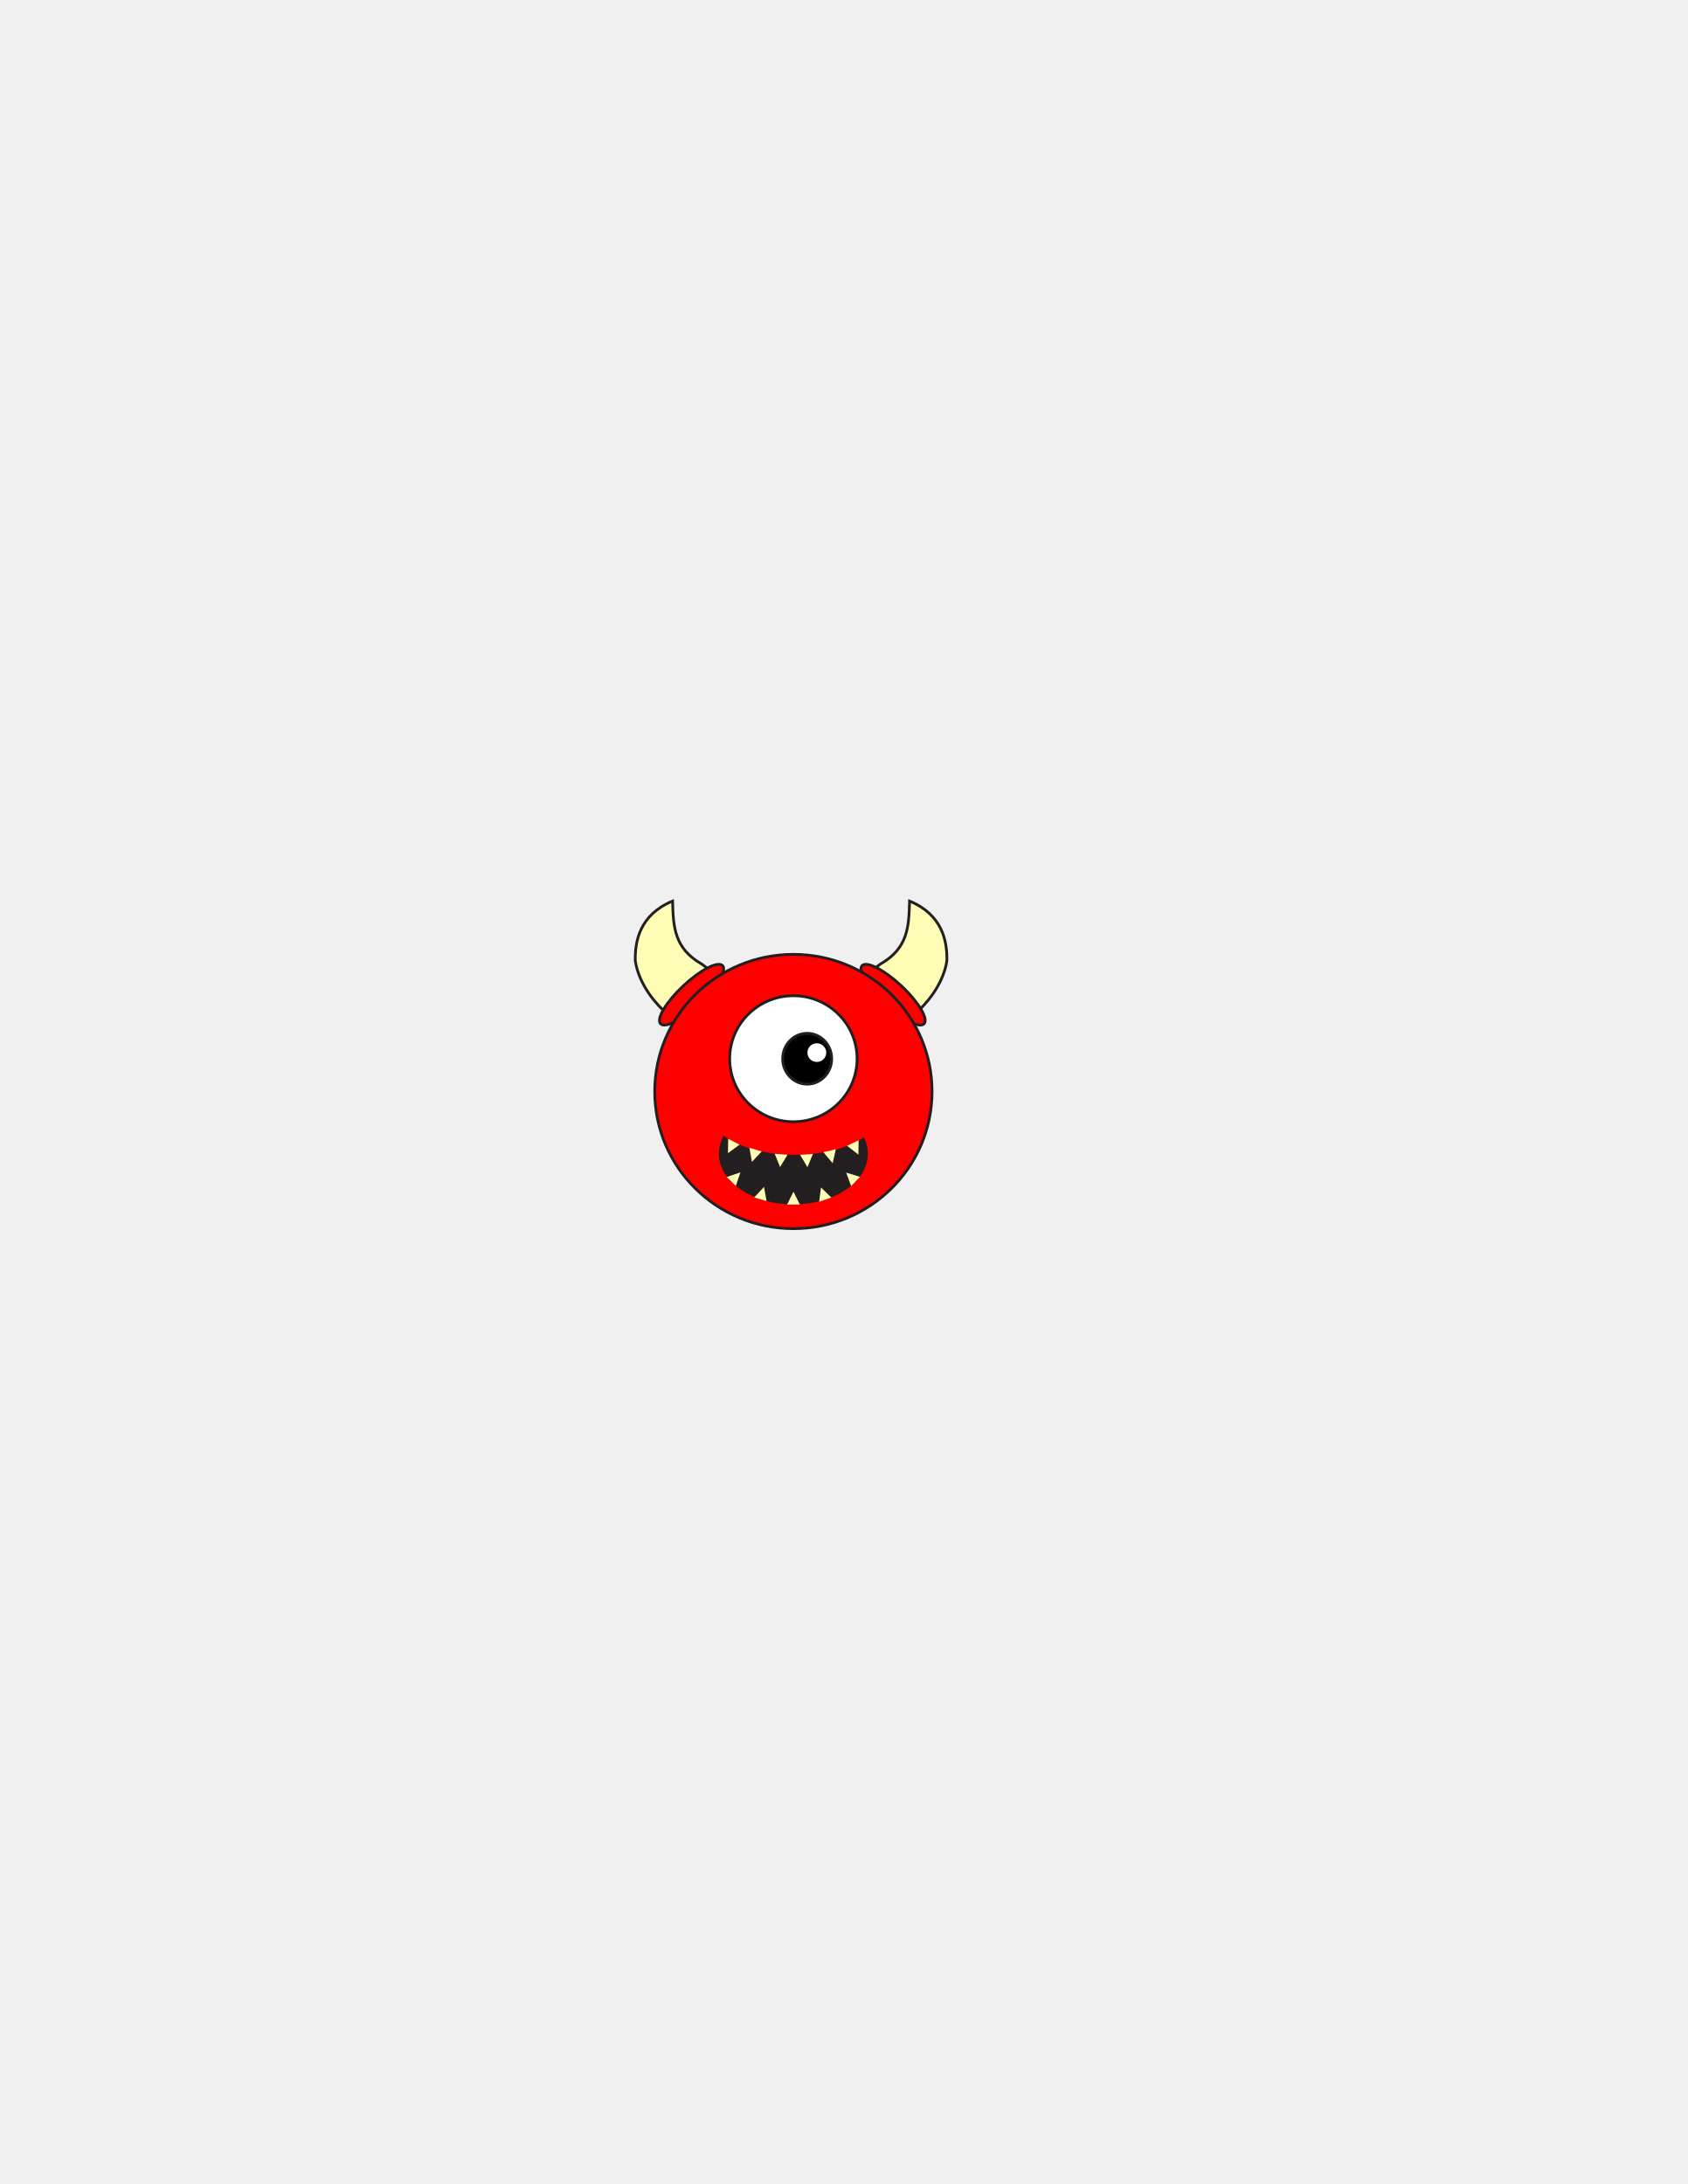
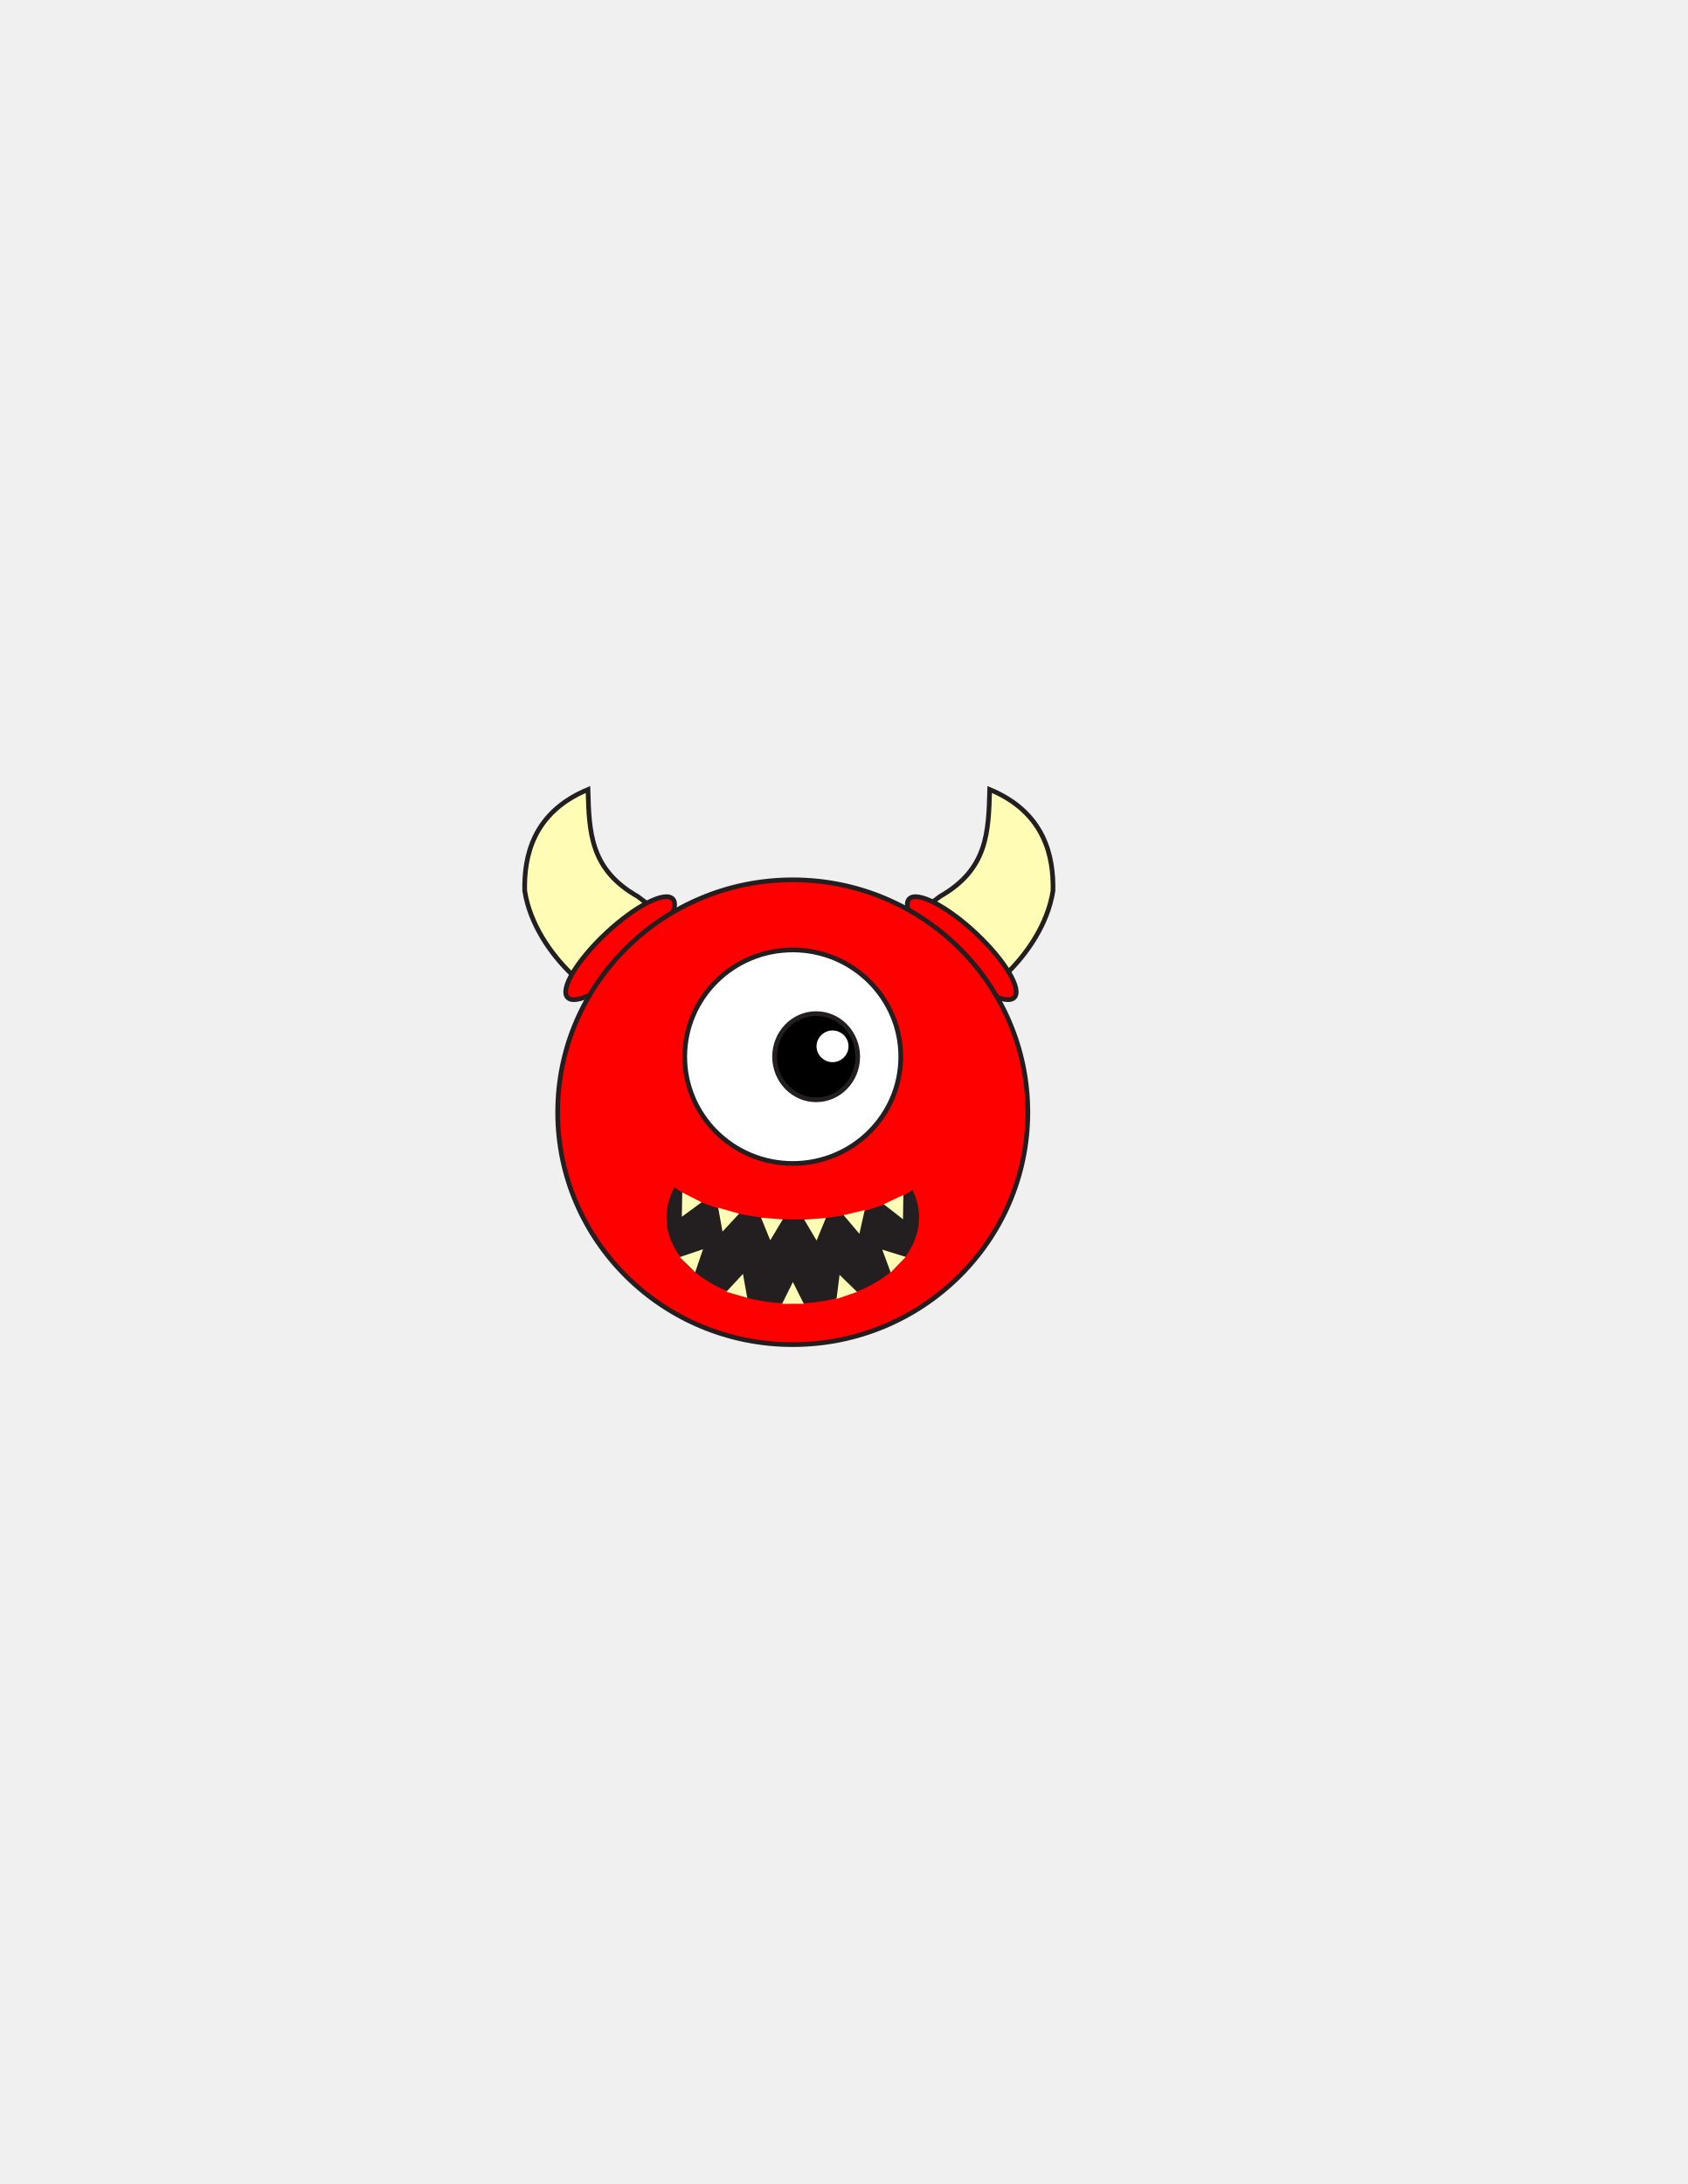
<svg xmlns="http://www.w3.org/2000/svg" version="1.1" id="Layer_1" x="0px" y="0px" width="612px" height="792px" viewBox="0 0 612 792" enable-background="new 0 0 612 792" xml:space="preserve">
-   <rect id="head_frame" x="212.5" y="319.5" fill="#BBBCBE" fill-opacity="0" stroke-miterlimit="10" width="151" height="131" />
-   <path class="secondary_color" id="SECONDARY_18_" fill="#FFFDB5" stroke="#231F20" stroke-miterlimit="10" d="M262.926,355.021  c7.938,2.225,2.117,9.963-3.094,13.795c-0.994,0.702-2.075,1.275-3.235,1.699c-3.708,1.362-7.653,1.001-11.311-0.722  c-0.914-0.43-1.81-0.946-2.68-1.539c-5.222-4.307-9.801-10.461-11.645-17.008c-0.264-0.935-0.471-1.878-0.616-2.824  c-0.146-7.114,1.602-16.709,13.533-21.663c0.253,9.208,0.47,17.101,10.616,22.877c0.68,0.526,1.349,1.035,2.004,1.515  c1.967,1.442,3.808,2.633,5.436,3.428C262.29,354.735,262.622,354.88,262.926,355.021z" />
-   <path class="secondary_color" id="SECONDARY_17_" fill="#FFFDB5" stroke="#231F20" stroke-miterlimit="10" d="M310.75,355.021  c-7.938,2.225-2.117,9.963,3.093,13.795c0.996,0.702,2.076,1.275,3.235,1.699c3.708,1.362,7.653,1.001,11.312-0.722  c0.914-0.43,1.811-0.946,2.68-1.539c5.222-4.307,9.802-10.461,11.645-17.008c0.264-0.935,0.471-1.878,0.616-2.824  c0.146-7.114-1.602-16.709-13.533-21.663c-0.253,9.208-0.471,17.101-10.617,22.877c-0.68,0.526-1.348,1.035-2.004,1.515  c-1.967,1.442-3.807,2.633-5.434,3.428C311.386,354.735,311.054,354.88,310.75,355.021z" />
-   <path class="primary_color" id="PRIMARY_16_" fill="#ff0000" stroke="#231F20" stroke-miterlimit="10" d="M262.001,350.165  c1.683,1.754-1.984,7.898-8.193,13.727c-6.209,5.828-12.606,9.128-14.289,7.375c-1.683-1.754,1.985-7.899,8.195-13.728  C253.922,351.712,260.318,348.412,262.001,350.165z" />
-   <path class="primary_color" id="PRIMARY_14_" fill="#ff0000" stroke="#231F20" stroke-miterlimit="10" d="M312.581,350.165  c-1.685,1.754,1.985,7.898,8.194,13.727c6.208,5.828,12.606,9.128,14.288,7.375c1.682-1.754-1.984-7.899-8.194-13.728  C320.66,351.712,314.264,348.412,312.581,350.165z" />
-   <ellipse class="primary_color" id="PRIMARY_13_" fill="#ff0000" stroke="#231F20" stroke-miterlimit="10" cx="287.676" cy="395.819" rx="50.28" ry="49.734" />
-   <ellipse id="eye_2_" fill="#FFFFFF" stroke="#231F20" stroke-miterlimit="10" cx="287.676" cy="383.938" rx="23.097" ry="22.844" />
-   <ellipse id="pupil_2_" stroke="#231F20" stroke-miterlimit="10" cx="292.677" cy="383.938" rx="8.891" ry="9.222" />
-   <ellipse id="eye-glint_2_" fill="#FFFFFF" stroke="#FFFFFF" stroke-miterlimit="10" cx="296.181" cy="381.714" rx="2.92" ry="2.89" />
-   <path id="mouth_2_" fill="#231F20" stroke="#231F20" stroke-miterlimit="10" d="M288.261,419.273  c-10.534,0-19.877-2.609-25.699-6.638c-0.902,1.8-1.399,3.728-1.399,5.733c0,9.883,11.871,17.896,26.514,17.896  c14.644,0,26.515-8.013,26.515-17.896c0-1.791-0.395-3.518-1.118-5.148C307.21,416.913,298.275,419.273,288.261,419.273z" />
-   <polygon class="secondary_color" id="SECONDARY_29_" fill="#FFFDB5" points="276.197,417.529 272.646,421.364 271.729,416.246 " />
-   <polygon class="secondary_color" id="SECONDARY_28_" fill="#FFFDB5" points="268.179,415.094 263.949,418.184 264.041,412.984 " />
-   <polygon class="secondary_color" id="SECONDARY_27_" fill="#FFFDB5" points="285.541,418.744 282.859,423.217 280.9,418.391 " />
-   <polygon class="secondary_color" id="SECONDARY_26_" fill="#FFFDB5" points="294.76,418.459 292.773,423.273 290.117,418.785 " />
-   <polygon class="secondary_color" id="SECONDARY_25_" fill="#FFFDB5" points="303.068,416.751 301.926,421.828 298.547,417.842 " />
-   <polygon class="secondary_color" id="SECONDARY_24_" fill="#FFFDB5" points="311.326,413.52 311.252,418.721 307.123,415.499 " />
-   <polygon class="secondary_color" id="SECONDARY_23_" fill="#FFFDB5" points="263.502,426.826 268.477,425.137 266.806,430.069 " />
-   <polygon class="secondary_color" id="SECONDARY_22_" fill="#FFFDB5" points="273.471,434.25 277.025,430.416 277.939,435.539 " />
-   <polygon class="secondary_color" id="SECONDARY_21_" fill="#FFFDB5" points="285.388,436.827 287.701,432.156 290.04,436.814 " />
-   <polygon class="secondary_color" id="SECONDARY_20_" fill="#FFFDB5" points="297.035,435.784 297.685,430.622 301.43,434.273 " />
-   <polygon class="secondary_color" id="SECONDARY_19_" fill="#FFFDB5" points="308.626,430.114 306.819,425.229 311.838,426.786 " />
+   <rect id="head_frame" x="160" y="274" fill="#BBBCBE" fill-opacity="0" width="256" height="222" />
+   <path id="SECONDARY_18_" fill="#FFFDB5" stroke="#231F20" stroke-width="1.695" stroke-miterlimit="10" d="M245.49,334.196  c13.458,3.771,3.589,16.884-5.245,23.378c-1.686,1.19-3.518,2.16-5.484,2.879c-6.287,2.308-12.975,1.696-19.176-1.224  c-1.55-0.729-3.069-1.603-4.544-2.608c-8.854-7.298-16.616-17.728-19.743-28.822c-0.448-1.585-0.798-3.183-1.044-4.786  c-0.247-12.056,2.716-28.316,22.943-36.711c0.429,15.604,0.797,28.98,17.998,38.769c1.152,0.892,2.287,1.754,3.397,2.567  c3.334,2.444,6.456,4.463,9.216,5.81C244.412,333.711,244.975,333.957,245.49,334.196z" />
+   <path id="SECONDARY_17_" fill="#FFFDB5" stroke="#231F20" stroke-width="1.695" stroke-miterlimit="10" d="M326.569,334.196  c-13.458,3.771-3.589,16.884,5.243,23.378c1.689,1.19,3.521,2.16,5.485,2.879c6.286,2.308,12.974,1.696,19.178-1.224  c1.549-0.729,3.071-1.603,4.544-2.608c8.853-7.298,16.618-17.728,19.742-28.822c0.447-1.585,0.798-3.183,1.045-4.786  c0.246-12.056-2.717-28.316-22.944-36.711c-0.429,15.604-0.798,28.98-18,38.769c-1.152,0.892-2.284,1.754-3.397,2.567  c-3.334,2.444-6.453,4.463-9.212,5.81C327.647,333.711,327.084,333.957,326.569,334.196z" />
+   <path id="PRIMARY_16_" fill="#FF0000" stroke="#231F20" stroke-width="1.695" stroke-miterlimit="10" d="M243.922,325.967  c2.854,2.972-3.364,13.384-13.89,23.263c-10.526,9.876-21.372,15.469-24.225,12.498c-2.854-2.972,3.365-13.386,13.893-23.265  C230.225,328.588,241.069,322.996,243.922,325.967z" />
+   <path id="PRIMARY_14_" fill="#FF0000" stroke="#231F20" stroke-width="1.695" stroke-miterlimit="10" d="M329.674,325.967  c-2.855,2.972,3.366,13.384,13.893,23.263c10.524,9.876,21.371,15.469,24.222,12.498c2.853-2.972-3.362-13.386-13.891-23.265  C343.371,328.588,332.526,322.996,329.674,325.967z" />
+   <ellipse id="PRIMARY_13_" fill="#FF0000" stroke="#231F20" stroke-width="1.695" stroke-miterlimit="10" cx="287.45" cy="403.334" rx="85.243" ry="84.282" />
+   <ellipse id="eye_2_" fill="#FFFFFF" stroke="#231F20" stroke-width="1.695" stroke-miterlimit="10" cx="287.45" cy="383.2" rx="39.159" ry="38.713" />
+   <ellipse id="pupil_2_" stroke="#231F20" stroke-width="1.695" stroke-miterlimit="10" cx="295.929" cy="383.2" rx="15.074" ry="15.629" />
+   <ellipse id="eye-glint_2_" fill="#FFFFFF" stroke="#FFFFFF" stroke-width="1.695" stroke-miterlimit="10" cx="301.87" cy="379.432" rx="4.95" ry="4.897" />
+   <path id="mouth_2_" fill="#231F20" stroke="#231F20" stroke-width="1.695" stroke-miterlimit="10" d="M288.442,443.082  c-17.858,0-33.699-4.422-43.568-11.251c-1.529,3.051-2.372,6.319-2.372,9.717c0,16.748,20.126,30.326,44.951,30.326  c24.827,0,44.953-13.578,44.953-30.326c0-3.035-0.67-5.963-1.896-8.726C320.568,439.082,305.42,443.082,288.442,443.082z" />
+   <polygon id="SECONDARY_29_" fill="#FFFDB5" points="267.989,440.126 261.969,446.625 260.415,437.951 " />
+   <polygon id="SECONDARY_28_" fill="#FFFDB5" points="254.396,435.999 247.225,441.234 247.381,432.424 " />
+   <polygon id="SECONDARY_27_" fill="#FFFDB5" points="283.831,442.185 279.284,449.765 275.963,441.586 " />
+   <polygon id="SECONDARY_26_" fill="#FFFDB5" points="299.46,441.701 296.092,449.86 291.589,442.254 " />
+   <polygon id="SECONDARY_25_" fill="#FFFDB5" points="313.546,438.807 311.609,447.411 305.881,440.655 " />
+   <polygon id="SECONDARY_24_" fill="#FFFDB5" points="327.547,433.331 327.421,442.145 320.421,436.686 " />
+   <polygon id="SECONDARY_23_" fill="#FFFDB5" points="246.467,455.881 254.901,453.018 252.069,461.377 " />
+   <polygon id="SECONDARY_22_" fill="#FFFDB5" points="263.368,468.462 269.393,461.965 270.943,470.646 " />
+   <polygon id="SECONDARY_21_" fill="#FFFDB5" points="283.572,472.829 287.493,464.914 291.458,472.808 " />
+   <polygon id="SECONDARY_20_" fill="#FFFDB5" points="303.318,471.062 304.42,462.313 310.77,468.502 " />
+   <polygon id="SECONDARY_19_" fill="#FFFDB5" points="322.969,461.453 319.905,453.174 328.414,455.813 " />
</svg>
